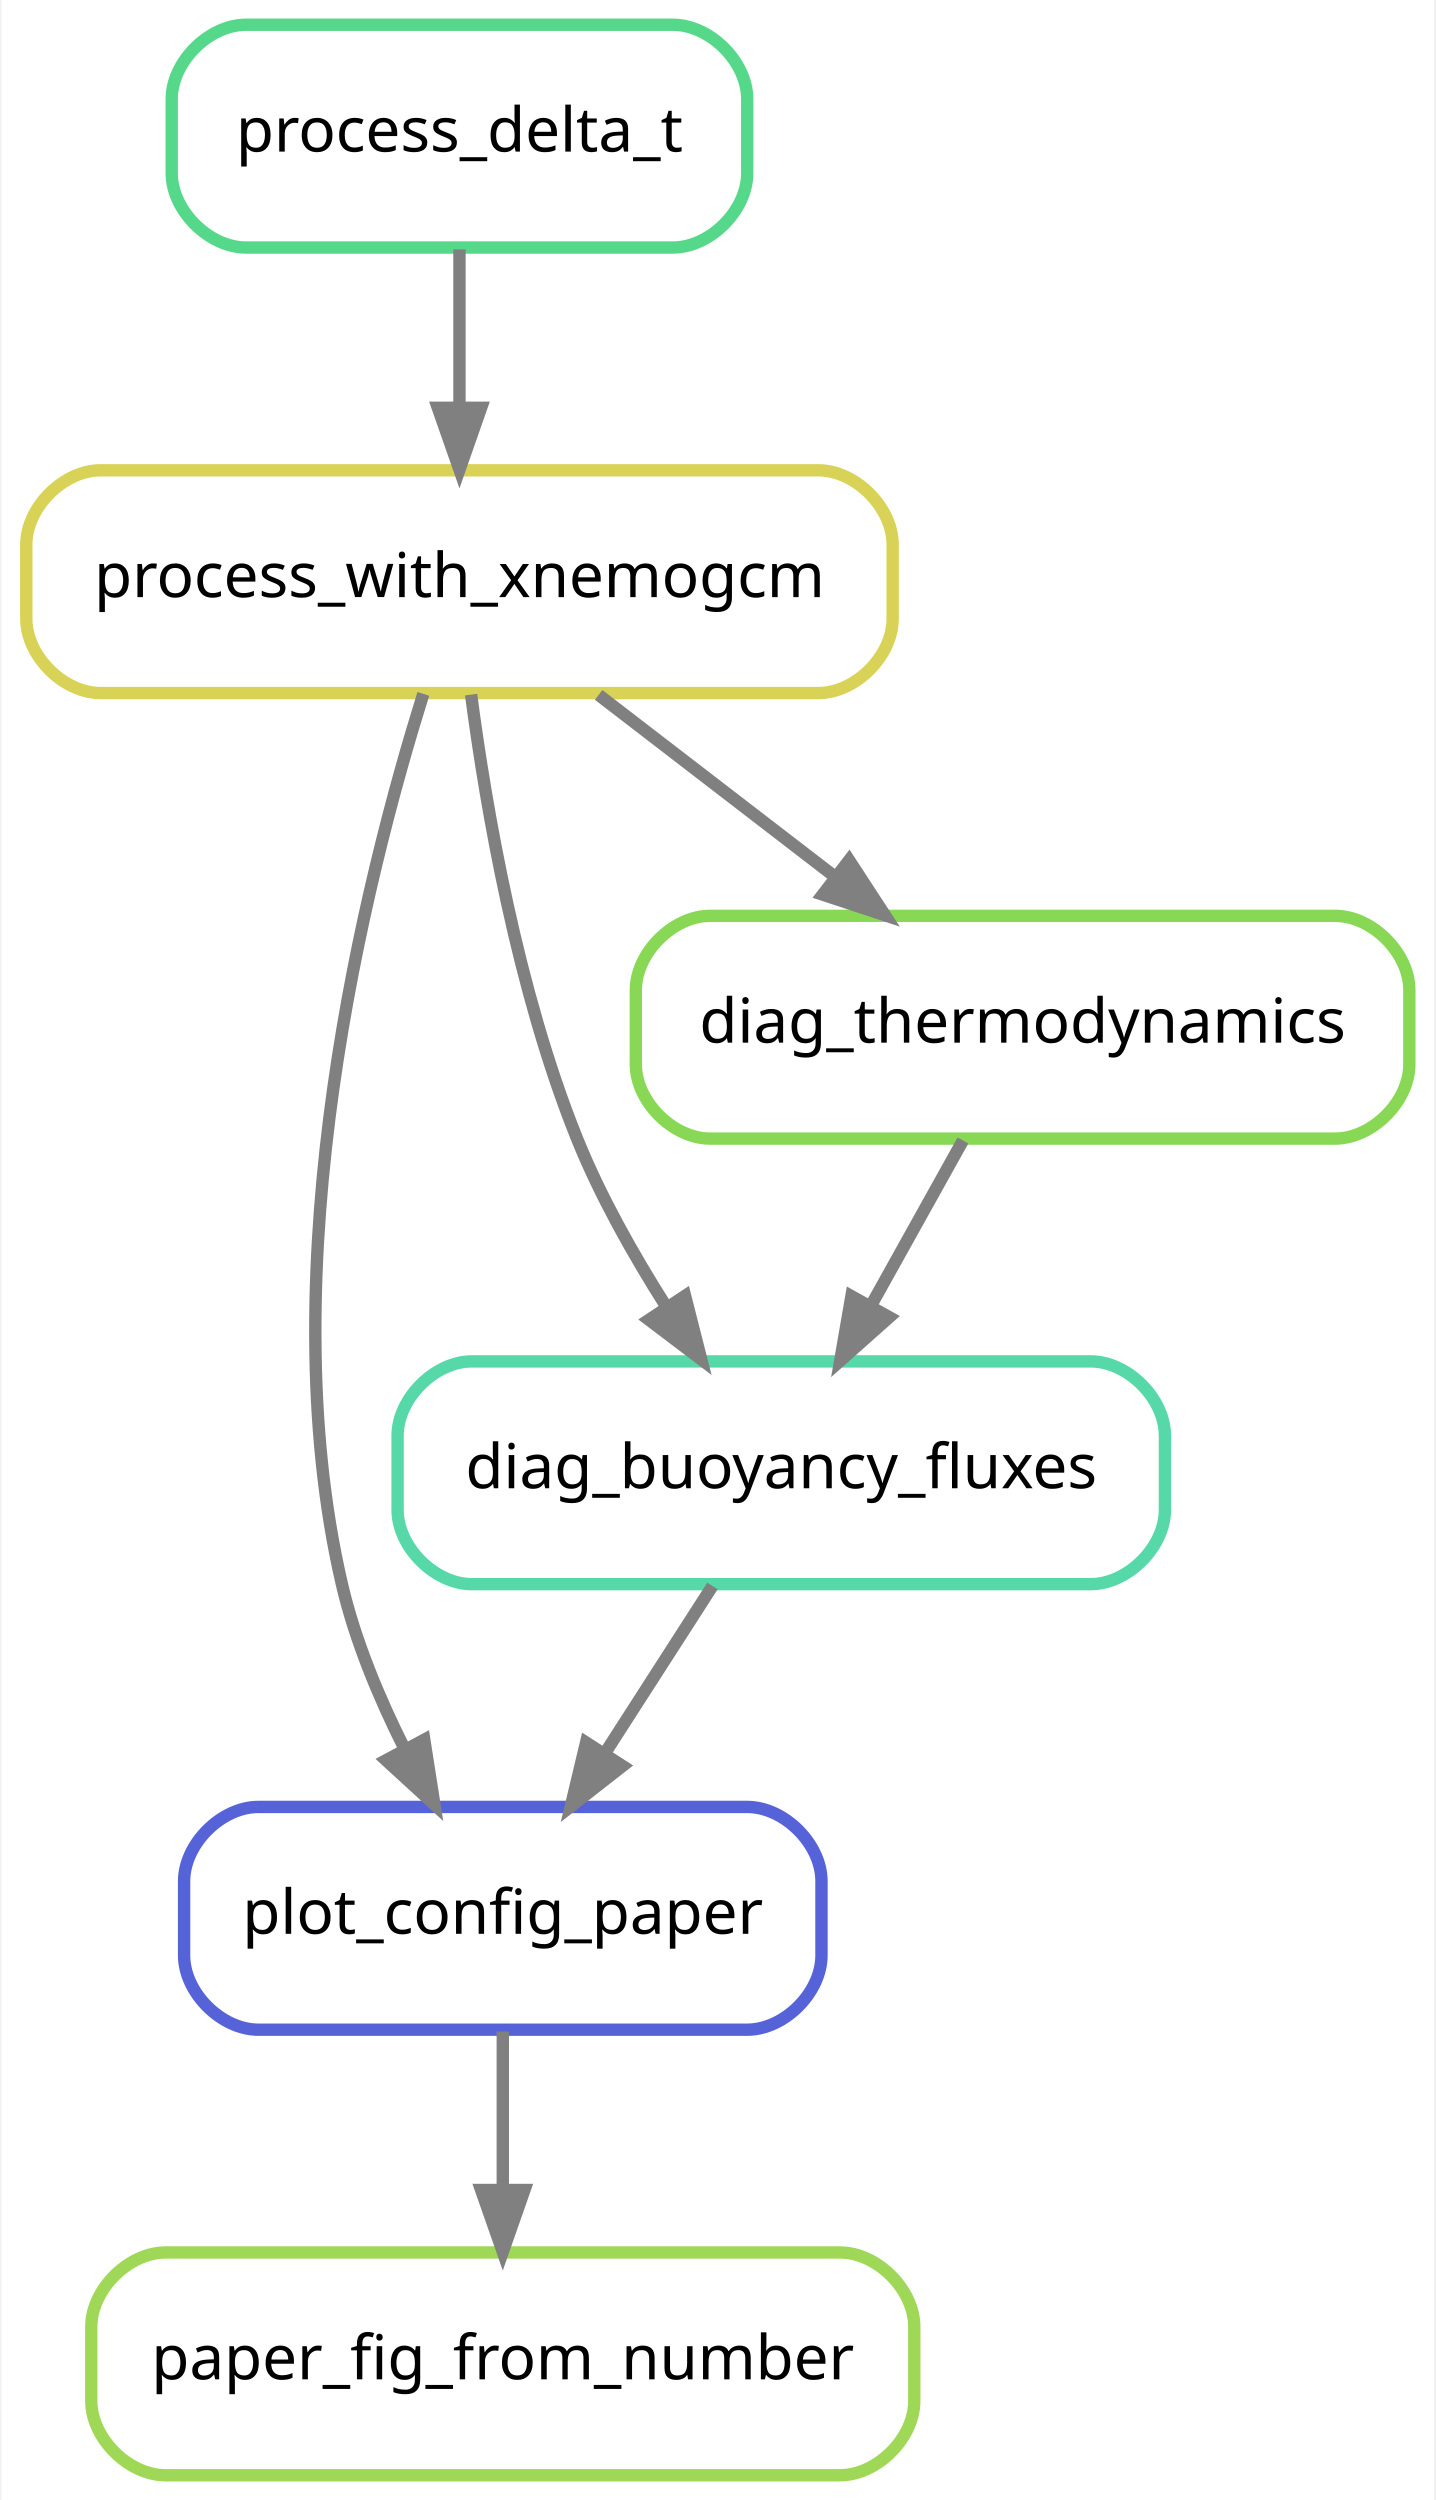
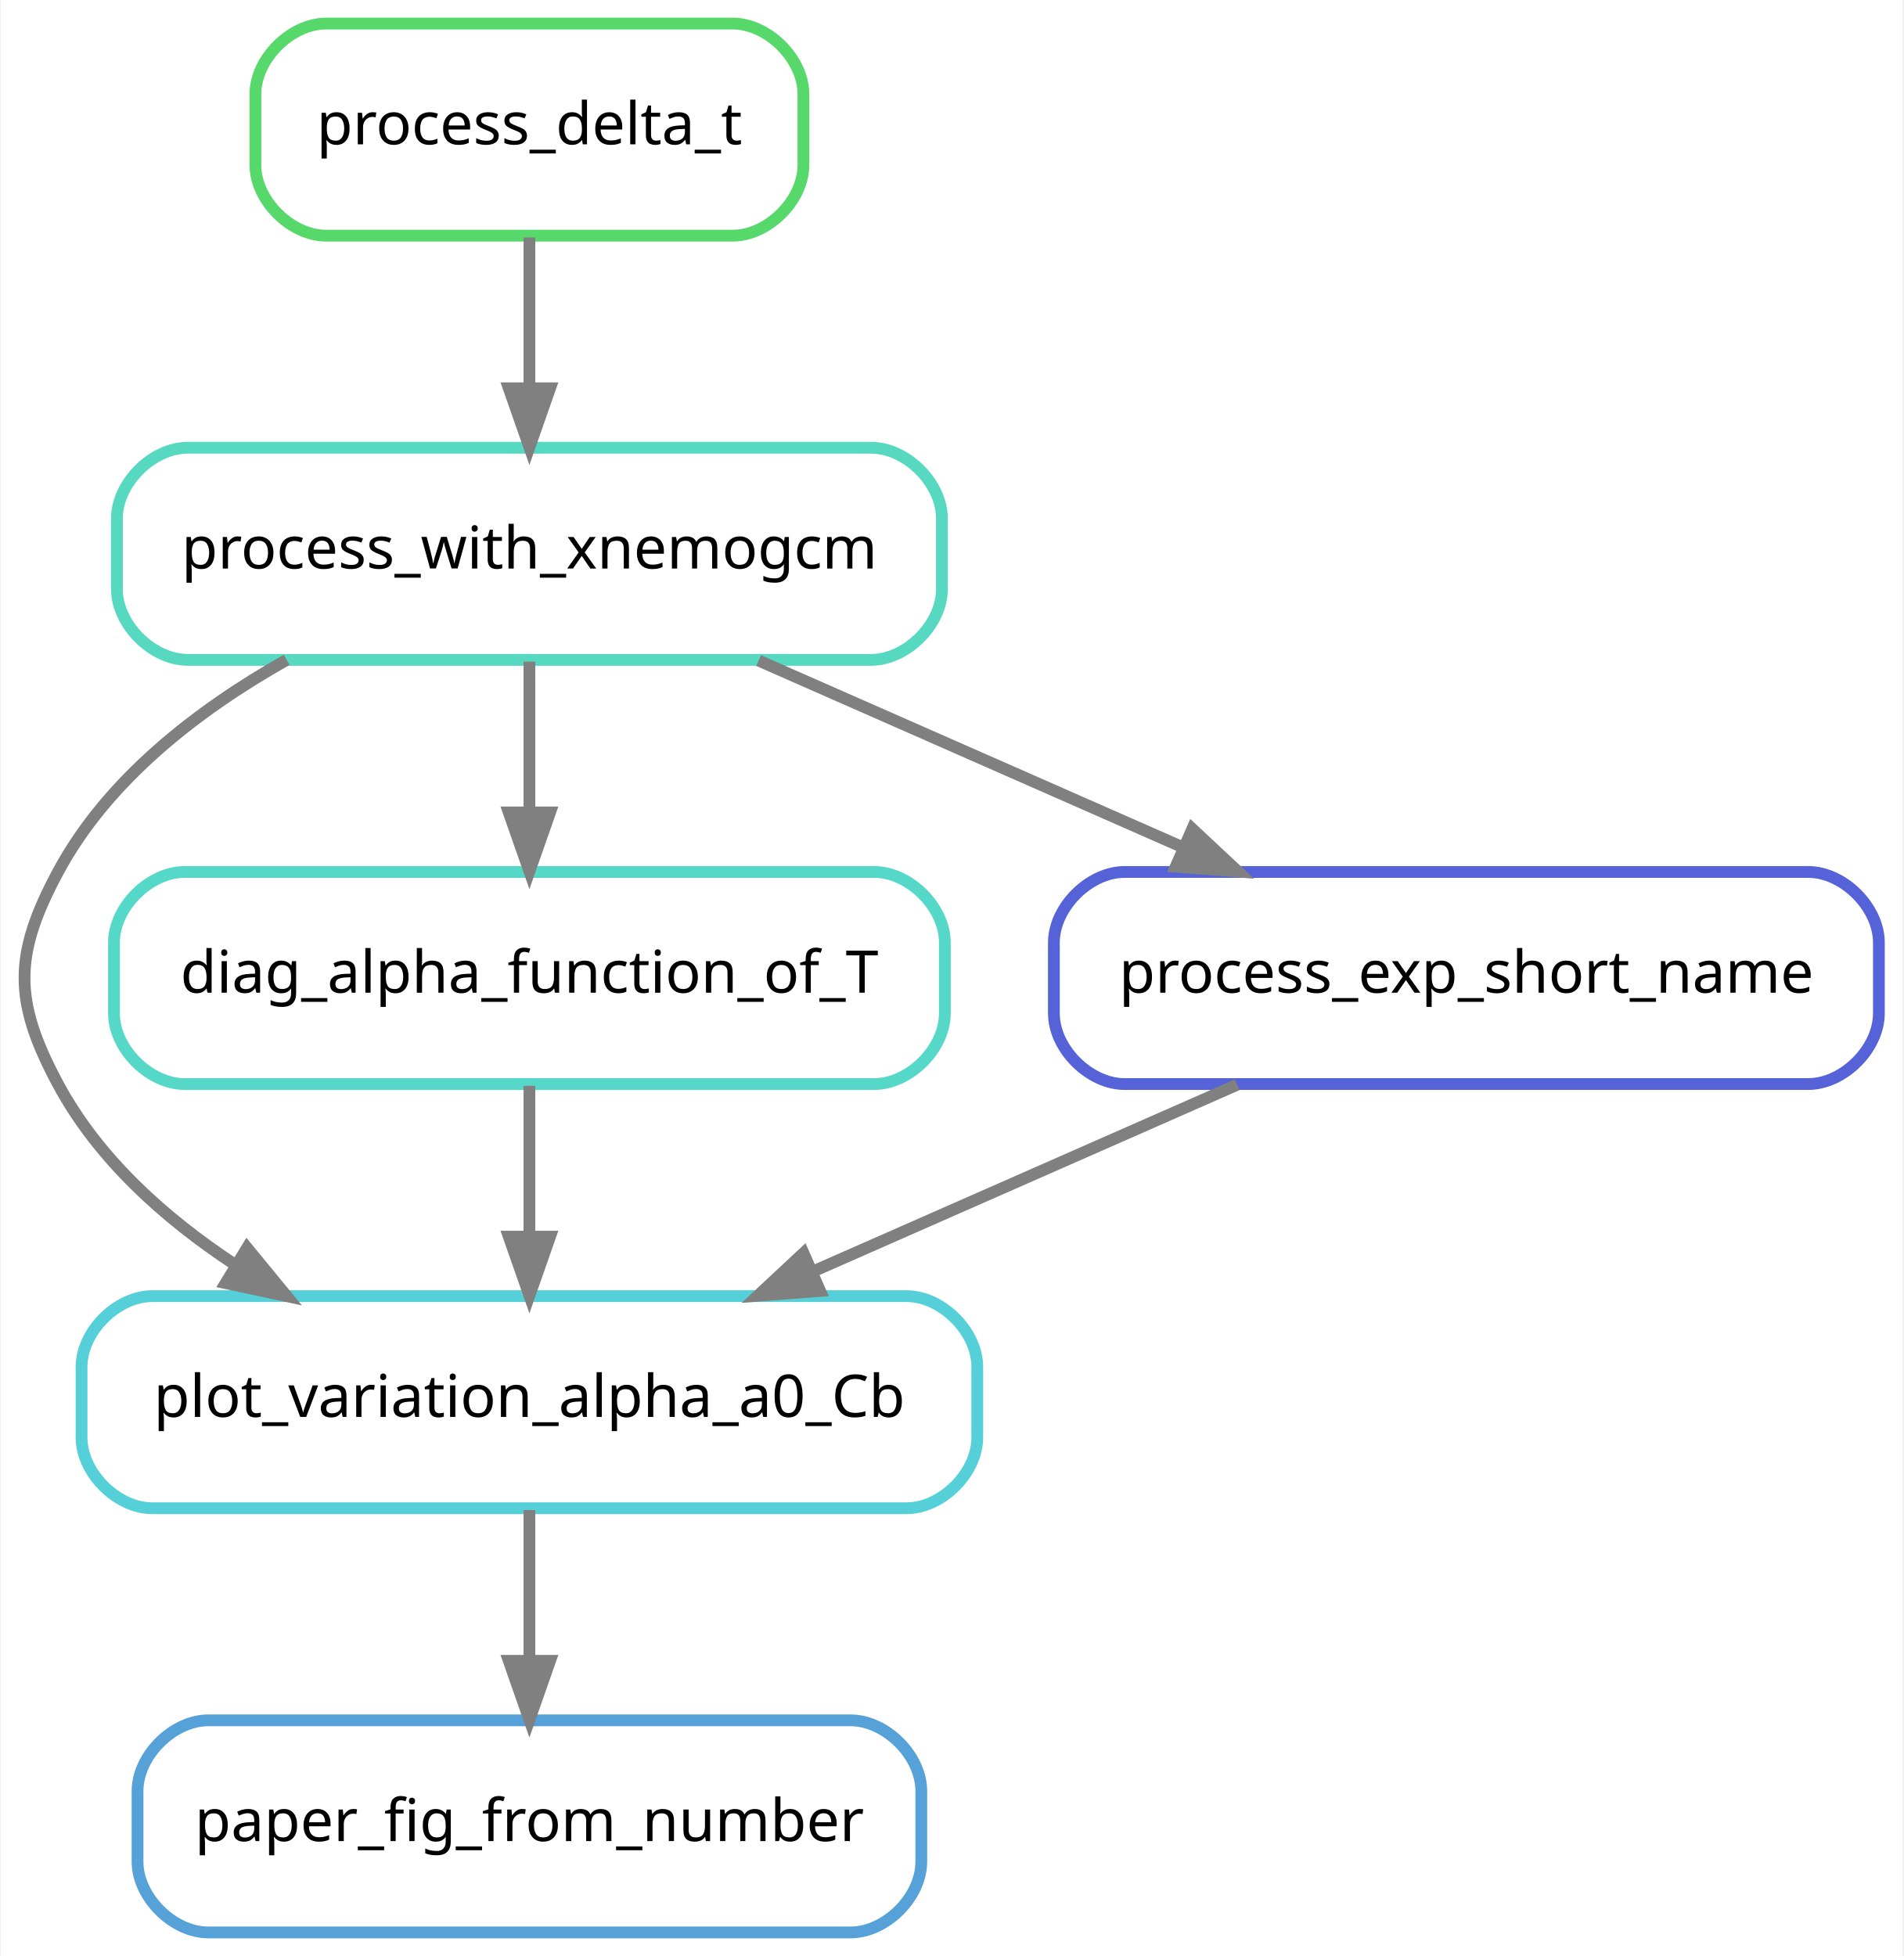
- <svg xmlns="http://www.w3.org/2000/svg" width="232pt" height="404pt" viewBox="0.00 0.00 231.50 404.00">
-   <g id="graph0" class="graph" transform="scale(1 1) rotate(0) translate(4 400)">
-     <polygon fill="white" stroke="transparent" points="-4,4 -4,-400 227.5,-400 227.5,4 -4,4" />
+ <svg xmlns="http://www.w3.org/2000/svg" width="323pt" height="332pt" viewBox="0.00 0.00 322.68 332.00">
+   <g id="graph0" class="graph" transform="scale(1 1) rotate(0) translate(4 328)">
+     <polygon fill="white" stroke="transparent" points="-4,4 -4,-328 318.68,-328 318.68,4 -4,4" />
    <g id="node1" class="node">
-       <path fill="none" stroke="#9fd856" stroke-width="2" d="M131.5,-36C131.5,-36 22.5,-36 22.5,-36 16.5,-36 10.5,-30 10.5,-24 10.5,-24 10.5,-12 10.5,-12 10.5,-6 16.5,0 22.5,0 22.5,0 131.5,0 131.5,0 137.5,0 143.5,-6 143.5,-12 143.5,-12 143.5,-24 143.5,-24 143.5,-30 137.5,-36 131.5,-36" />
-       <text text-anchor="middle" x="77" y="-15.5" font-family="sans" font-size="10.00">paper_fig_from_number</text>
+       <path fill="none" stroke="#56a2d8" stroke-width="2" d="M140.18,-36C140.18,-36 31.18,-36 31.18,-36 25.18,-36 19.18,-30 19.18,-24 19.18,-24 19.18,-12 19.18,-12 19.18,-6 25.18,0 31.18,0 31.18,0 140.18,0 140.18,0 146.18,0 152.18,-6 152.18,-12 152.18,-12 152.18,-24 152.18,-24 152.18,-30 146.18,-36 140.18,-36" />
+       <text text-anchor="middle" x="85.68" y="-15.5" font-family="sans" font-size="10.00">paper_fig_from_number</text>
    </g>
    <g id="node2" class="node">
-       <path fill="none" stroke="#5663d8" stroke-width="2" d="M116.5,-108C116.5,-108 37.5,-108 37.5,-108 31.5,-108 25.5,-102 25.5,-96 25.5,-96 25.5,-84 25.5,-84 25.5,-78 31.5,-72 37.5,-72 37.5,-72 116.5,-72 116.5,-72 122.5,-72 128.5,-78 128.5,-84 128.5,-84 128.5,-96 128.5,-96 128.5,-102 122.5,-108 116.5,-108" />
-       <text text-anchor="middle" x="77" y="-87.5" font-family="sans" font-size="10.00">plot_config_paper</text>
+       <path fill="none" stroke="#56d0d8" stroke-width="2" d="M149.68,-108C149.68,-108 21.68,-108 21.68,-108 15.68,-108 9.68,-102 9.68,-96 9.68,-96 9.68,-84 9.68,-84 9.68,-78 15.68,-72 21.68,-72 21.68,-72 149.68,-72 149.68,-72 155.68,-72 161.68,-78 161.68,-84 161.68,-84 161.68,-96 161.68,-96 161.68,-102 155.68,-108 149.68,-108" />
+       <text text-anchor="middle" x="85.68" y="-87.5" font-family="sans" font-size="10.00">plot_variation_alpha_a0_Cb</text>
    </g>
    <g id="edge1" class="edge">
-       <path fill="none" stroke="grey" stroke-width="2" d="M77,-71.7C77,-63.98 77,-54.71 77,-46.11" />
-       <polygon fill="grey" stroke="grey" stroke-width="2" points="80.5,-46.1 77,-36.1 73.5,-46.1 80.5,-46.1" />
+       <path fill="none" stroke="grey" stroke-width="2" d="M85.68,-71.7C85.68,-63.98 85.68,-54.71 85.68,-46.11" />
+       <polygon fill="grey" stroke="grey" stroke-width="2" points="89.18,-46.1 85.68,-36.1 82.18,-46.1 89.18,-46.1" />
    </g>
    <g id="node3" class="node">
-       <path fill="none" stroke="#d8d356" stroke-width="2" d="M128,-324C128,-324 12,-324 12,-324 6,-324 0,-318 0,-312 0,-312 0,-300 0,-300 0,-294 6,-288 12,-288 12,-288 128,-288 128,-288 134,-288 140,-294 140,-300 140,-300 140,-312 140,-312 140,-318 134,-324 128,-324" />
-       <text text-anchor="middle" x="70" y="-303.5" font-family="sans" font-size="10.00">process_with_xnemogcm</text>
+       <path fill="none" stroke="#56d8c1" stroke-width="2" d="M143.68,-252C143.68,-252 27.68,-252 27.68,-252 21.68,-252 15.68,-246 15.68,-240 15.68,-240 15.68,-228 15.68,-228 15.68,-222 21.68,-216 27.68,-216 27.68,-216 143.68,-216 143.68,-216 149.68,-216 155.68,-222 155.68,-228 155.68,-228 155.68,-240 155.68,-240 155.68,-246 149.68,-252 143.68,-252" />
+       <text text-anchor="middle" x="85.68" y="-231.5" font-family="sans" font-size="10.00">process_with_xnemogcm</text>
    </g>
    <g id="edge2" class="edge">
-       <path fill="none" stroke="grey" stroke-width="2" d="M64.16,-287.87C54.89,-258.21 39.04,-195.54 51,-144 53.1,-134.96 56.97,-125.68 61.09,-117.47" />
-       <polygon fill="grey" stroke="grey" stroke-width="2" points="64.31,-118.86 65.95,-108.39 58.14,-115.55 64.31,-118.86" />
+       <path fill="none" stroke="grey" stroke-width="2" d="M44.49,-216C29.47,-207.54 14.11,-195.71 5.68,-180 -1.89,-165.9 -1.89,-158.1 5.68,-144 12.46,-131.36 23.74,-121.23 35.71,-113.35" />
+       <polygon fill="grey" stroke="grey" stroke-width="2" points="37.77,-116.19 44.49,-108 34.13,-110.21 37.77,-116.19" />
    </g>
    <g id="node5" class="node">
-       <path fill="none" stroke="#56d8a9" stroke-width="2" d="M172,-180C172,-180 72,-180 72,-180 66,-180 60,-174 60,-168 60,-168 60,-156 60,-156 60,-150 66,-144 72,-144 72,-144 172,-144 172,-144 178,-144 184,-150 184,-156 184,-156 184,-168 184,-168 184,-174 178,-180 172,-180" />
-       <text text-anchor="middle" x="122" y="-159.5" font-family="sans" font-size="10.00">diag_buoyancy_fluxes</text>
+       <path fill="none" stroke="#56d8c9" stroke-width="2" d="M144.18,-180C144.18,-180 27.18,-180 27.18,-180 21.18,-180 15.18,-174 15.18,-168 15.18,-168 15.18,-156 15.18,-156 15.18,-150 21.18,-144 27.18,-144 27.18,-144 144.18,-144 144.18,-144 150.18,-144 156.18,-150 156.18,-156 156.18,-156 156.18,-168 156.18,-168 156.18,-174 150.18,-180 144.18,-180" />
+       <text text-anchor="middle" x="85.68" y="-159.5" font-family="sans" font-size="10.00">diag_alpha_function_of_T</text>
+     </g>
+     <g id="edge6" class="edge">
+       <path fill="none" stroke="grey" stroke-width="2" d="M85.68,-215.7C85.68,-207.98 85.68,-198.71 85.68,-190.11" />
+       <polygon fill="grey" stroke="grey" stroke-width="2" points="89.18,-190.1 85.68,-180.1 82.18,-190.1 89.18,-190.1" />
+     </g>
+     <g id="node6" class="node">
+       <path fill="none" stroke="#5663d8" stroke-width="2" d="M302.68,-180C302.68,-180 186.68,-180 186.68,-180 180.68,-180 174.68,-174 174.68,-168 174.68,-168 174.68,-156 174.68,-156 174.68,-150 180.68,-144 186.68,-144 186.68,-144 302.68,-144 302.68,-144 308.68,-144 314.68,-150 314.68,-156 314.68,-156 314.68,-168 314.68,-168 314.68,-174 308.68,-180 302.68,-180" />
+       <text text-anchor="middle" x="244.68" y="-159.5" font-family="sans" font-size="10.00">process_exp_short_name</text>
+     </g>
+     <g id="edge7" class="edge">
+       <path fill="none" stroke="grey" stroke-width="2" d="M124.57,-215.88C146.31,-206.31 173.58,-194.3 196.64,-184.15" />
+       <polygon fill="grey" stroke="grey" stroke-width="2" points="198.17,-187.3 205.91,-180.07 195.35,-180.89 198.17,-187.3" />
+     </g>
+     <g id="node4" class="node">
+       <path fill="none" stroke="#56d86b" stroke-width="2" d="M120.18,-324C120.18,-324 51.18,-324 51.18,-324 45.18,-324 39.18,-318 39.18,-312 39.18,-312 39.18,-300 39.18,-300 39.18,-294 45.18,-288 51.18,-288 51.18,-288 120.18,-288 120.18,-288 126.18,-288 132.18,-294 132.18,-300 132.18,-300 132.18,-312 132.18,-312 132.18,-318 126.18,-324 120.18,-324" />
+       <text text-anchor="middle" x="85.68" y="-303.5" font-family="sans" font-size="10.00">process_delta_t</text>
    </g>
    <g id="edge5" class="edge">
-       <path fill="none" stroke="grey" stroke-width="2" d="M71.88,-287.75C74.29,-269.43 79.36,-239.88 89,-216 92.75,-206.7 98.11,-197.2 103.41,-188.86" />
-       <polygon fill="grey" stroke="grey" stroke-width="2" points="106.46,-190.59 109.07,-180.32 100.62,-186.72 106.46,-190.59" />
+       <path fill="none" stroke="grey" stroke-width="2" d="M85.68,-287.7C85.68,-279.98 85.68,-270.71 85.68,-262.11" />
+       <polygon fill="grey" stroke="grey" stroke-width="2" points="89.18,-262.1 85.68,-252.1 82.18,-262.1 89.18,-262.1" />
    </g>
-     <g id="node6" class="node">
-       <path fill="none" stroke="#88d856" stroke-width="2" d="M211.5,-252C211.5,-252 110.5,-252 110.5,-252 104.5,-252 98.5,-246 98.5,-240 98.5,-240 98.5,-228 98.5,-228 98.5,-222 104.5,-216 110.5,-216 110.5,-216 211.5,-216 211.5,-216 217.5,-216 223.5,-222 223.5,-228 223.5,-228 223.5,-240 223.5,-240 223.5,-246 217.5,-252 211.5,-252" />
-       <text text-anchor="middle" x="161" y="-231.5" font-family="sans" font-size="10.00">diag_thermodynamics</text>
-     </g>
-     <g id="edge7" class="edge">
-       <path fill="none" stroke="grey" stroke-width="2" d="M92.49,-287.7C103.96,-278.88 118.06,-268.03 130.48,-258.47" />
-       <polygon fill="grey" stroke="grey" stroke-width="2" points="132.97,-260.98 138.76,-252.1 128.7,-255.43 132.97,-260.98" />
-     </g>
-     <g id="node4" class="node">
-       <path fill="none" stroke="#56d88a" stroke-width="2" d="M104.5,-396C104.5,-396 35.5,-396 35.5,-396 29.5,-396 23.5,-390 23.5,-384 23.5,-384 23.5,-372 23.5,-372 23.5,-366 29.5,-360 35.5,-360 35.5,-360 104.5,-360 104.5,-360 110.5,-360 116.5,-366 116.5,-372 116.5,-372 116.5,-384 116.5,-384 116.5,-390 110.5,-396 104.5,-396" />
-       <text text-anchor="middle" x="70" y="-375.5" font-family="sans" font-size="10.00">process_delta_t</text>
+     <g id="edge3" class="edge">
+       <path fill="none" stroke="grey" stroke-width="2" d="M85.68,-143.7C85.68,-135.98 85.68,-126.71 85.68,-118.11" />
+       <polygon fill="grey" stroke="grey" stroke-width="2" points="89.18,-118.1 85.68,-108.1 82.18,-118.1 89.18,-118.1" />
    </g>
    <g id="edge4" class="edge">
-       <path fill="none" stroke="grey" stroke-width="2" d="M70,-359.7C70,-351.98 70,-342.71 70,-334.11" />
-       <polygon fill="grey" stroke="grey" stroke-width="2" points="73.5,-334.1 70,-324.1 66.5,-334.1 73.5,-334.1" />
-     </g>
-     <g id="edge3" class="edge">
-       <path fill="none" stroke="grey" stroke-width="2" d="M110.88,-143.7C105.64,-135.56 99.3,-125.69 93.52,-116.7" />
-       <polygon fill="grey" stroke="grey" stroke-width="2" points="96.35,-114.62 88,-108.1 90.46,-118.41 96.35,-114.62" />
-     </g>
-     <g id="edge6" class="edge">
-       <path fill="none" stroke="grey" stroke-width="2" d="M151.36,-215.7C146.87,-207.64 141.44,-197.89 136.48,-188.98" />
-       <polygon fill="grey" stroke="grey" stroke-width="2" points="139.45,-187.14 131.53,-180.1 133.34,-190.54 139.45,-187.14" />
+       <path fill="none" stroke="grey" stroke-width="2" d="M205.78,-143.88C184.05,-134.31 156.77,-122.3 133.71,-112.15" />
+       <polygon fill="grey" stroke="grey" stroke-width="2" points="135.01,-108.89 124.45,-108.07 132.19,-115.3 135.01,-108.89" />
    </g>
  </g>
</svg>
